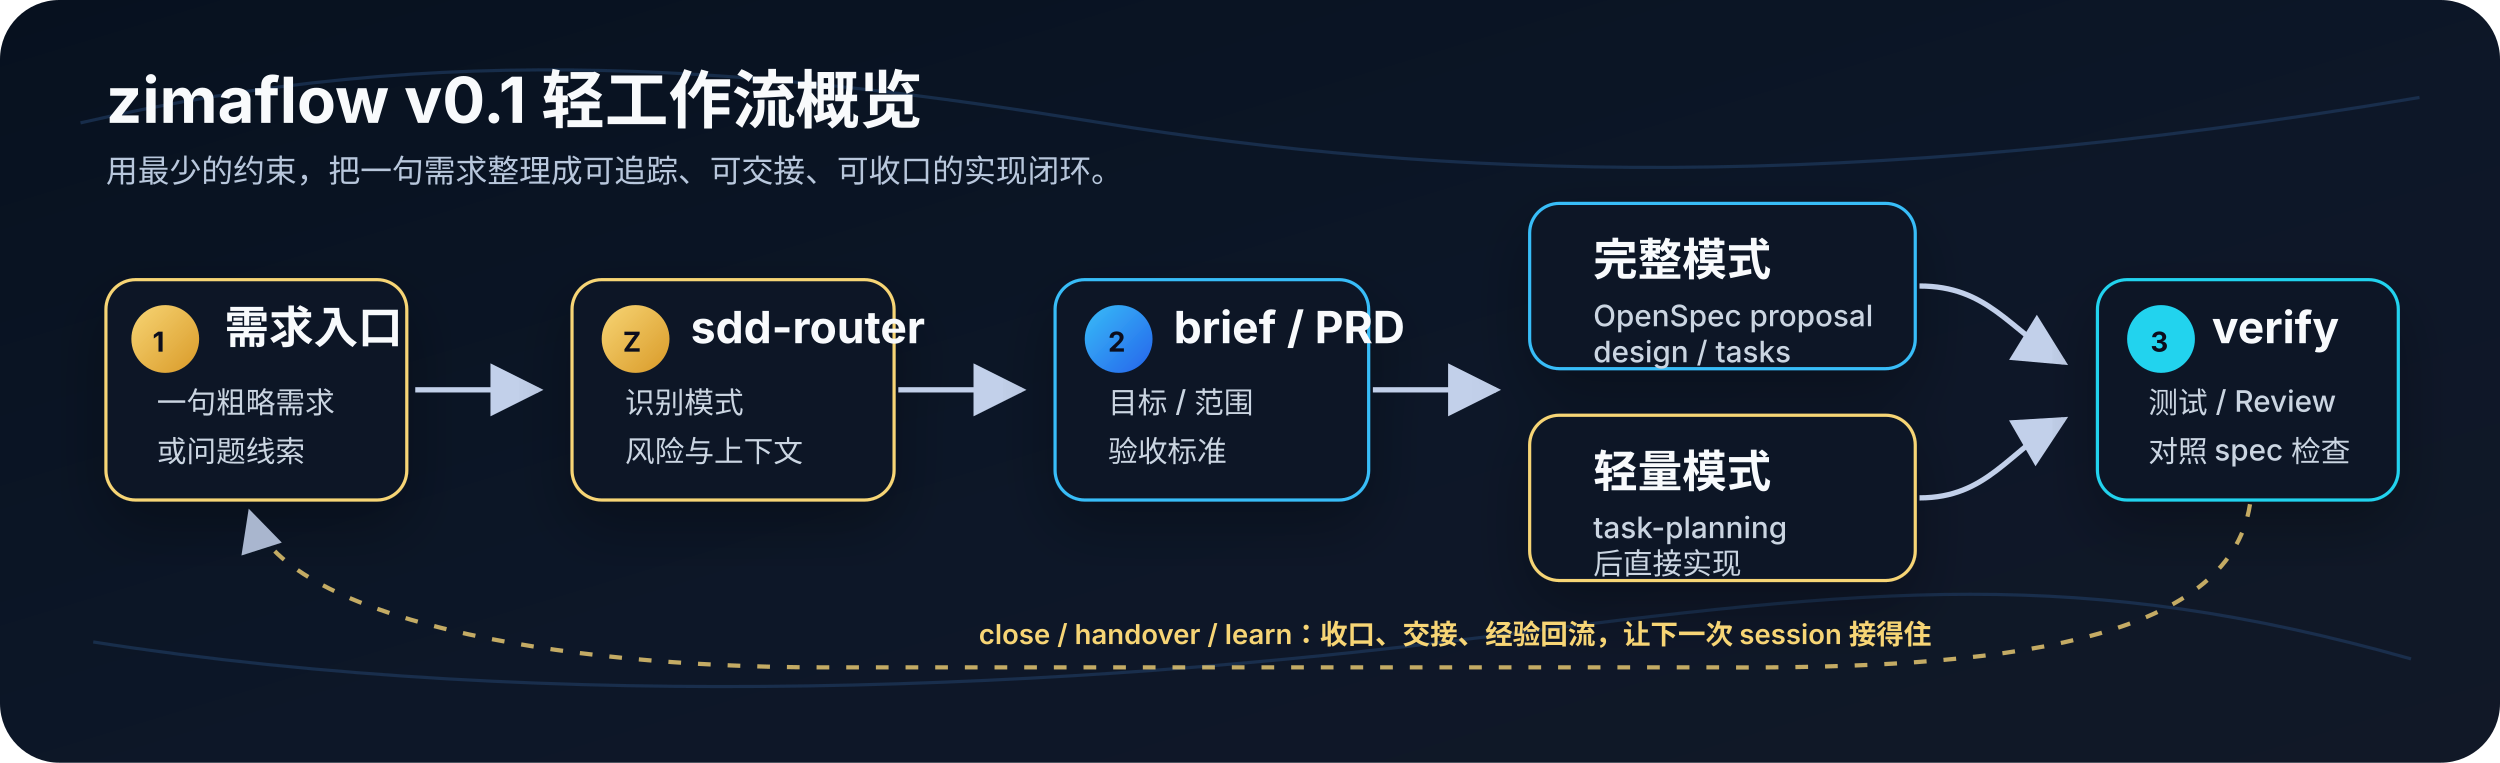
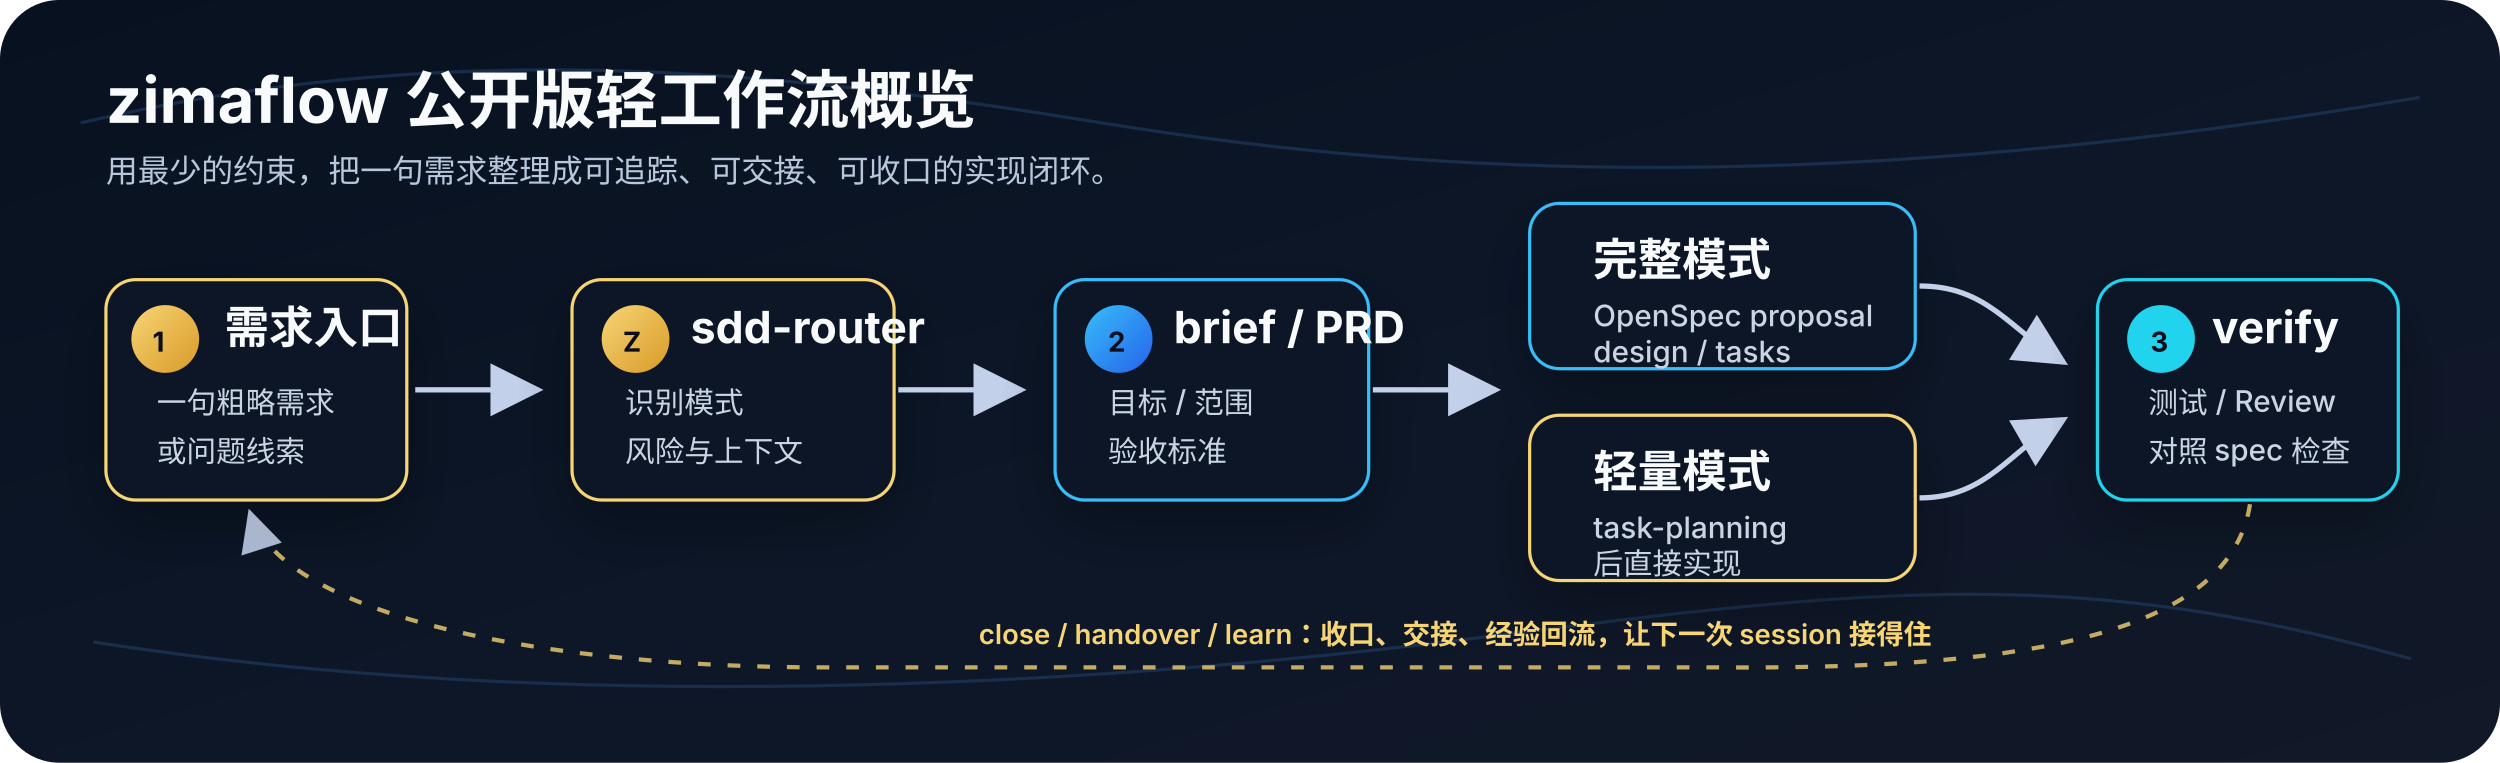
<svg xmlns="http://www.w3.org/2000/svg" width="1180" height="360" viewBox="0 0 1180 360" role="img" aria-labelledby="title desc">
  <defs>
    <linearGradient id="bg" x1="0" y1="0" x2="1" y2="1">
      <stop offset="0%" stop-color="#07111f" />
      <stop offset="55%" stop-color="#0d1728" />
      <stop offset="100%" stop-color="#111827" />
    </linearGradient>
    <linearGradient id="gold" x1="0" y1="0" x2="1" y2="1">
      <stop offset="0%" stop-color="#f7d575" />
      <stop offset="100%" stop-color="#d99a28" />
    </linearGradient>
    <linearGradient id="blue" x1="0" y1="0" x2="1" y2="1">
      <stop offset="0%" stop-color="#38bdf8" />
      <stop offset="100%" stop-color="#2563eb" />
    </linearGradient>
    <filter id="soft-shadow" x="-15%" y="-20%" width="130%" height="150%">
      <feDropShadow dx="0" dy="12" stdDeviation="14" flood-color="#000000" flood-opacity="0.28" />
    </filter>
    <marker id="arrow" markerWidth="14" markerHeight="14" refX="11" refY="7" orient="auto" markerUnits="strokeWidth">
      <path d="M2,2 L12,7 L2,12 Z" fill="#d6e4ff" />
    </marker>
    <style>
      .title { font: 700 30px system-ui, -apple-system, BlinkMacSystemFont, "Segoe UI", sans-serif; fill: #f8fafc; }
      .subtitle { font: 500 15px system-ui, -apple-system, BlinkMacSystemFont, "Segoe UI", sans-serif; fill: #b8c7dc; }
      .box-title { font: 700 21px system-ui, -apple-system, BlinkMacSystemFont, "Segoe UI", sans-serif; fill: #f8fafc; }
      .box-text { font: 500 14px system-ui, -apple-system, BlinkMacSystemFont, "Segoe UI", sans-serif; fill: #cbd5e1; }
      .tag { font: 700 13px system-ui, -apple-system, BlinkMacSystemFont, "Segoe UI", sans-serif; fill: #07111f; }
      .hint { font: 600 13px system-ui, -apple-system, BlinkMacSystemFont, "Segoe UI", sans-serif; fill: #f7d575; }
      .connector { stroke: #d6e4ff; stroke-width: 2.5; fill: none; marker-end: url(#arrow); opacity: 0.9; }
      .loop { stroke: #f7d575; stroke-width: 2; stroke-dasharray: 6 8; fill: none; marker-end: url(#arrow); opacity: 0.78; }
    </style>
  </defs>
  <rect width="1180" height="360" rx="28" fill="url(#bg)" />
  <path d="M38 58 C210 18, 360 32, 520 58 S870 92, 1142 46" stroke="#1e3a5f" stroke-width="1.5" fill="none" opacity="0.65" />
  <path d="M44 303 C260 337, 510 325, 698 301 S982 267, 1138 311" stroke="#1e3a5f" stroke-width="1.5" fill="none" opacity="0.65" />
-   <text x="50" y="58" class="title">zimaflow v0.1 轻工作流概览</text>
+   <text x="50" y="58" class="title">zimaflow 公开版轻工作流概览</text>
  <text x="50" y="86" class="subtitle">用最少的约束，把一句需求整理成可追踪、可交接、可收口的实现闭环。</text>
  <g filter="url(#soft-shadow)">
    <rect x="50" y="132" width="142" height="104" rx="14" fill="#0b1628" stroke="#f7d575" stroke-width="1.5" />
    <circle cx="78" cy="160" r="16" fill="url(#gold)" />
    <text x="72" y="166" class="tag">1</text>
    <text x="106" y="162" class="box-title">需求入口</text>
    <text x="74" y="195" class="box-text">一句粗略需求</text>
    <text x="74" y="218" class="box-text">或问题线索</text>
  </g>
  <path d="M196 184 H254" class="connector" />
  <g filter="url(#soft-shadow)">
    <rect x="270" y="132" width="152" height="104" rx="14" fill="#0b1628" stroke="#f7d575" stroke-width="1.5" />
    <circle cx="300" cy="160" r="16" fill="url(#gold)" />
    <text x="294" y="166" class="tag">Z</text>
    <text x="326" y="162" class="box-title">sdd-router</text>
    <text x="295" y="195" class="box-text">识别模式</text>
    <text x="295" y="218" class="box-text">风险与上下文</text>
  </g>
  <path d="M424 184 H482" class="connector" />
  <g filter="url(#soft-shadow)">
    <rect x="498" y="132" width="148" height="104" rx="14" fill="#0b1628" stroke="#38bdf8" stroke-width="1.5" />
    <circle cx="528" cy="160" r="16" fill="url(#blue)" />
    <text x="523" y="166" class="tag">2</text>
    <text x="554" y="162" class="box-title">brief / PRD</text>
    <text x="523" y="195" class="box-text">目标 / 范围</text>
    <text x="523" y="218" class="box-text">验收标准</text>
  </g>
  <path d="M648 184 H706" class="connector" />
  <g filter="url(#soft-shadow)">
    <rect x="722" y="96" width="182" height="78" rx="14" fill="#0b1628" stroke="#38bdf8" stroke-width="1.5" />
    <text x="752" y="130" class="box-title">完整模式</text>
    <text x="752" y="154" class="box-text">OpenSpec proposal</text>
    <text x="752" y="171" class="box-text">design / tasks</text>
    <rect x="722" y="196" width="182" height="78" rx="14" fill="#0b1628" stroke="#f7d575" stroke-width="1.5" />
    <text x="752" y="230" class="box-title">轻量模式</text>
    <text x="752" y="254" class="box-text">task-planning</text>
    <text x="752" y="271" class="box-text">后直接实现</text>
  </g>
  <path d="M906 135 C938 135, 948 155, 974 171" class="connector" />
  <path d="M906 235 C938 235, 948 213, 974 198" class="connector" />
  <g filter="url(#soft-shadow)">
    <rect x="990" y="132" width="142" height="104" rx="14" fill="#0b1628" stroke="#22d3ee" stroke-width="1.5" />
    <circle cx="1020" cy="160" r="16" fill="#22d3ee" />
    <text x="1015" y="166" class="tag">3</text>
    <text x="1044" y="162" class="box-title">verify</text>
    <text x="1014" y="195" class="box-text">测试 / Review</text>
    <text x="1014" y="218" class="box-text">对照 spec 检查</text>
  </g>
  <path d="M1062 238 C1052 303, 944 316, 810 315 H388 C262 315, 134 292, 118 242" class="loop" />
  <text x="462" y="304" class="hint">close / handover / learn：收口、交接、经验回流，让下一次 session 接得住</text>
</svg>
